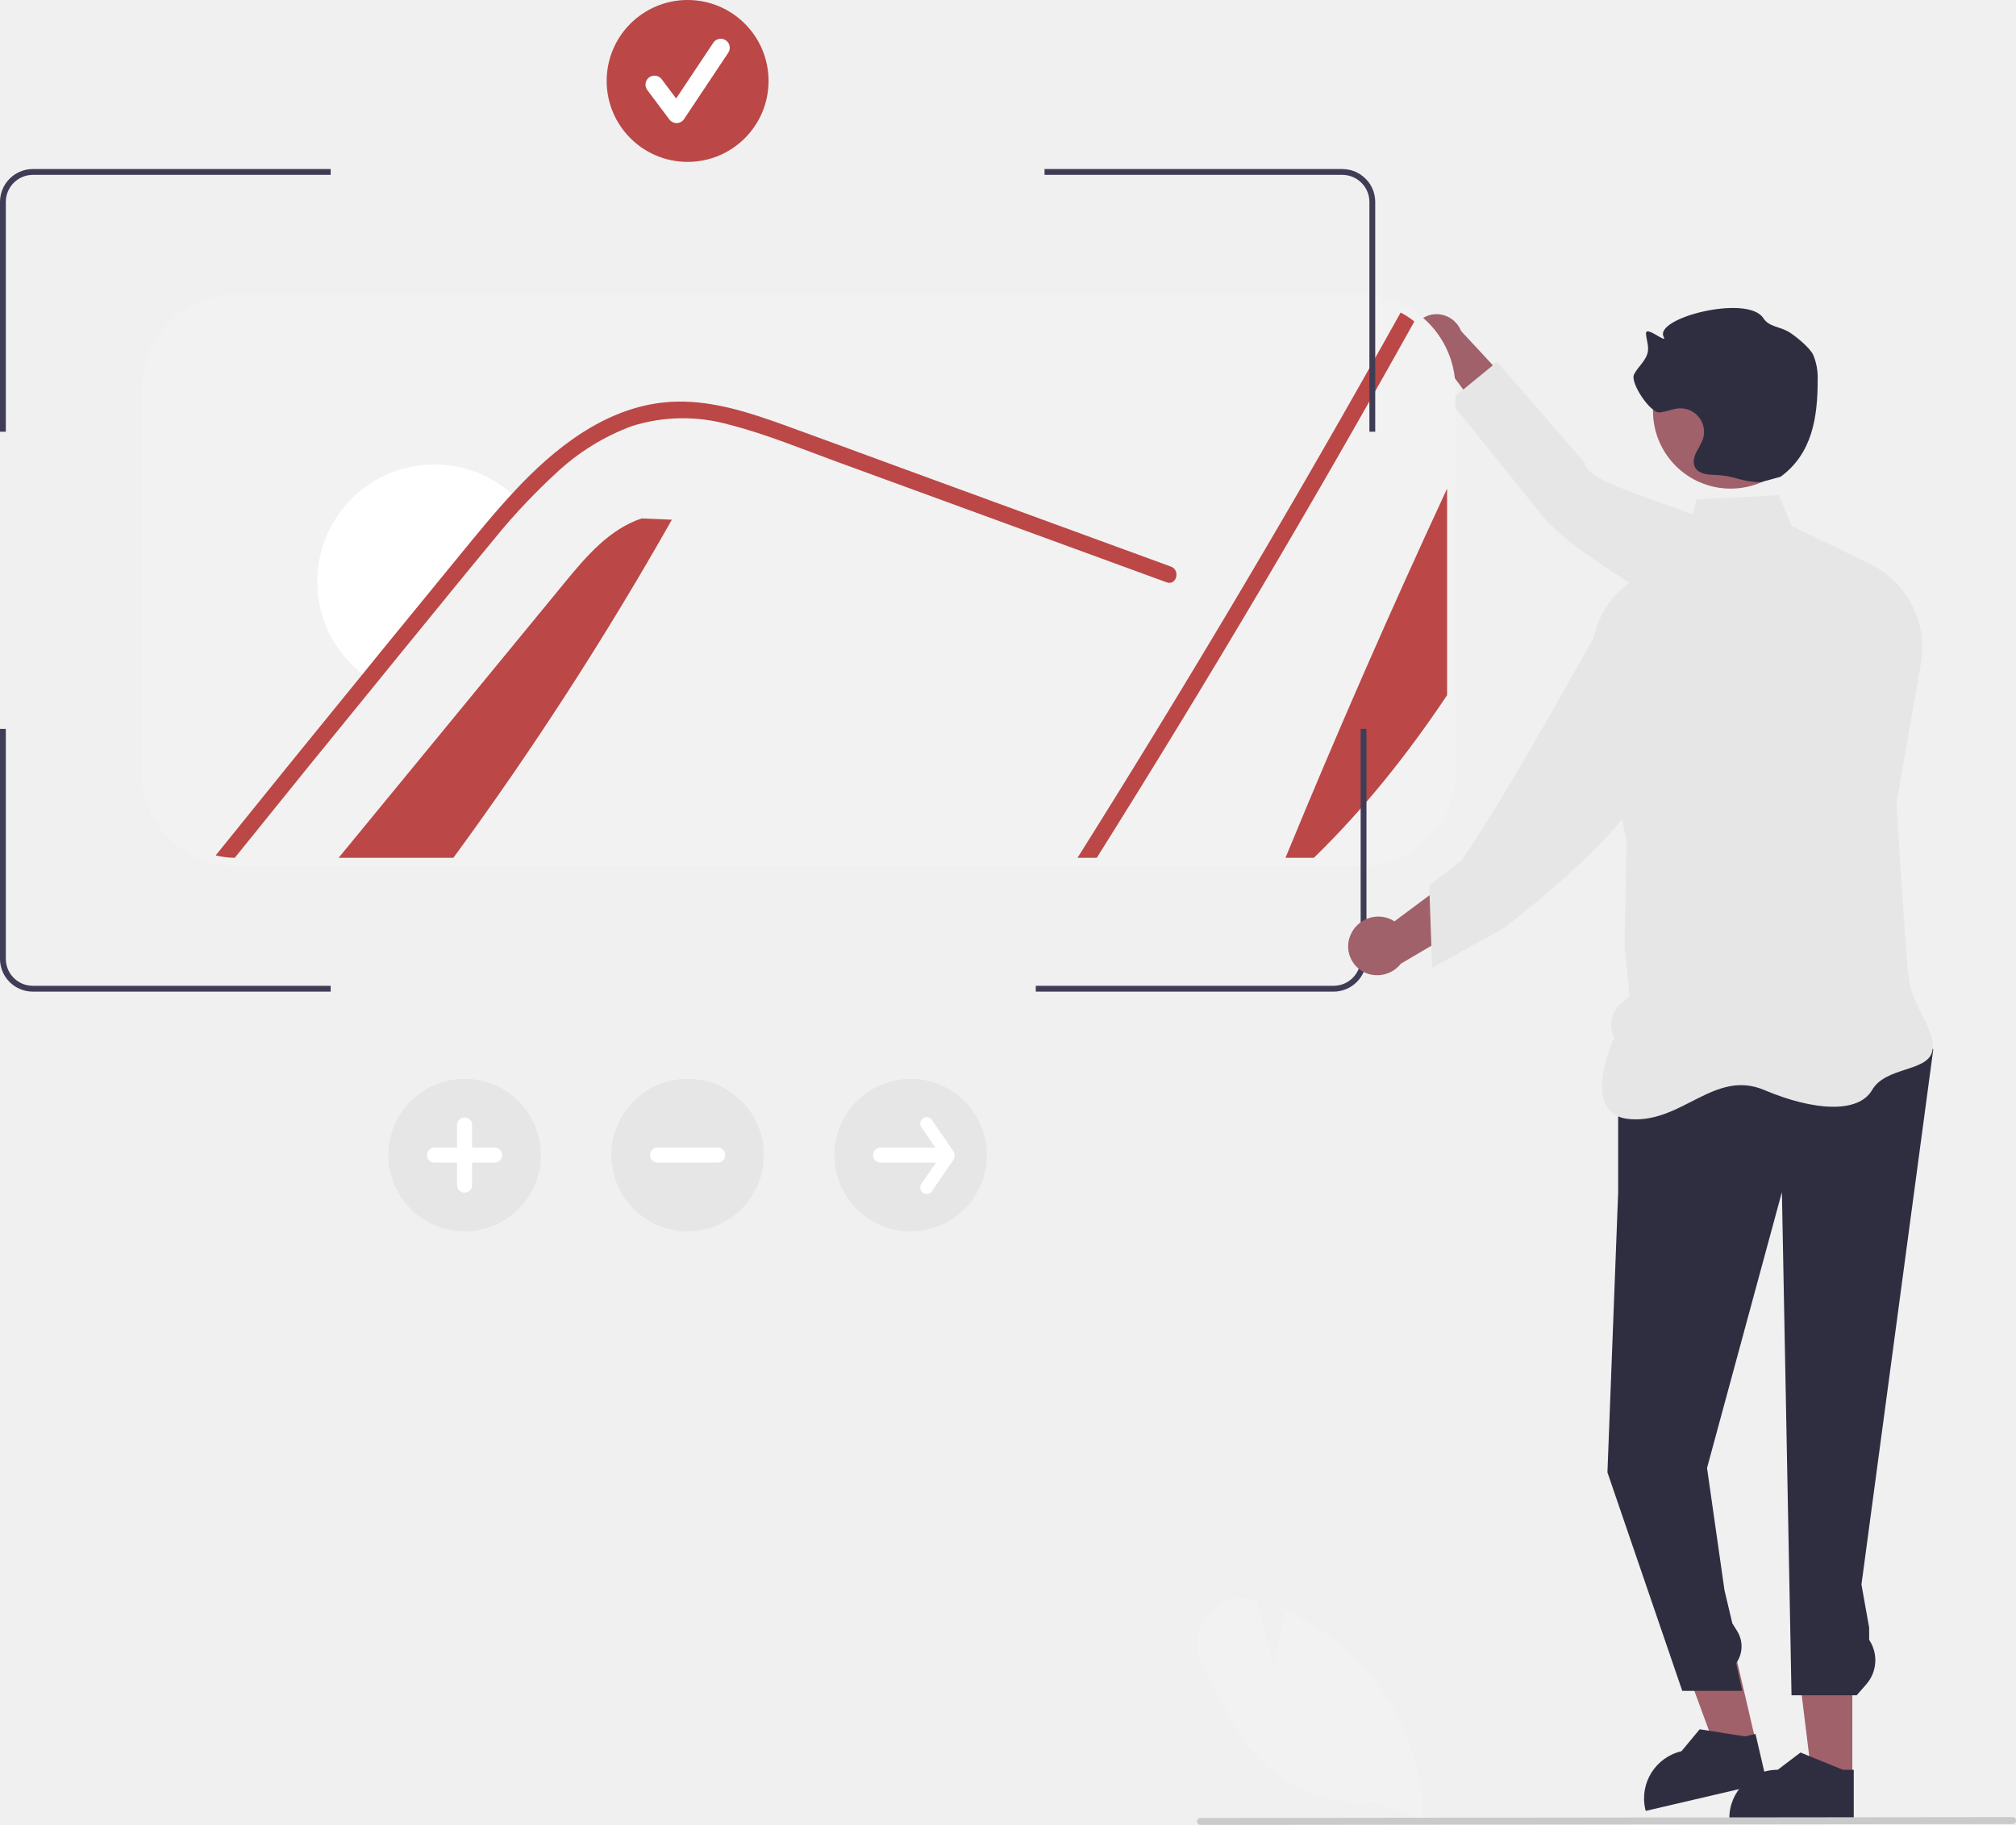
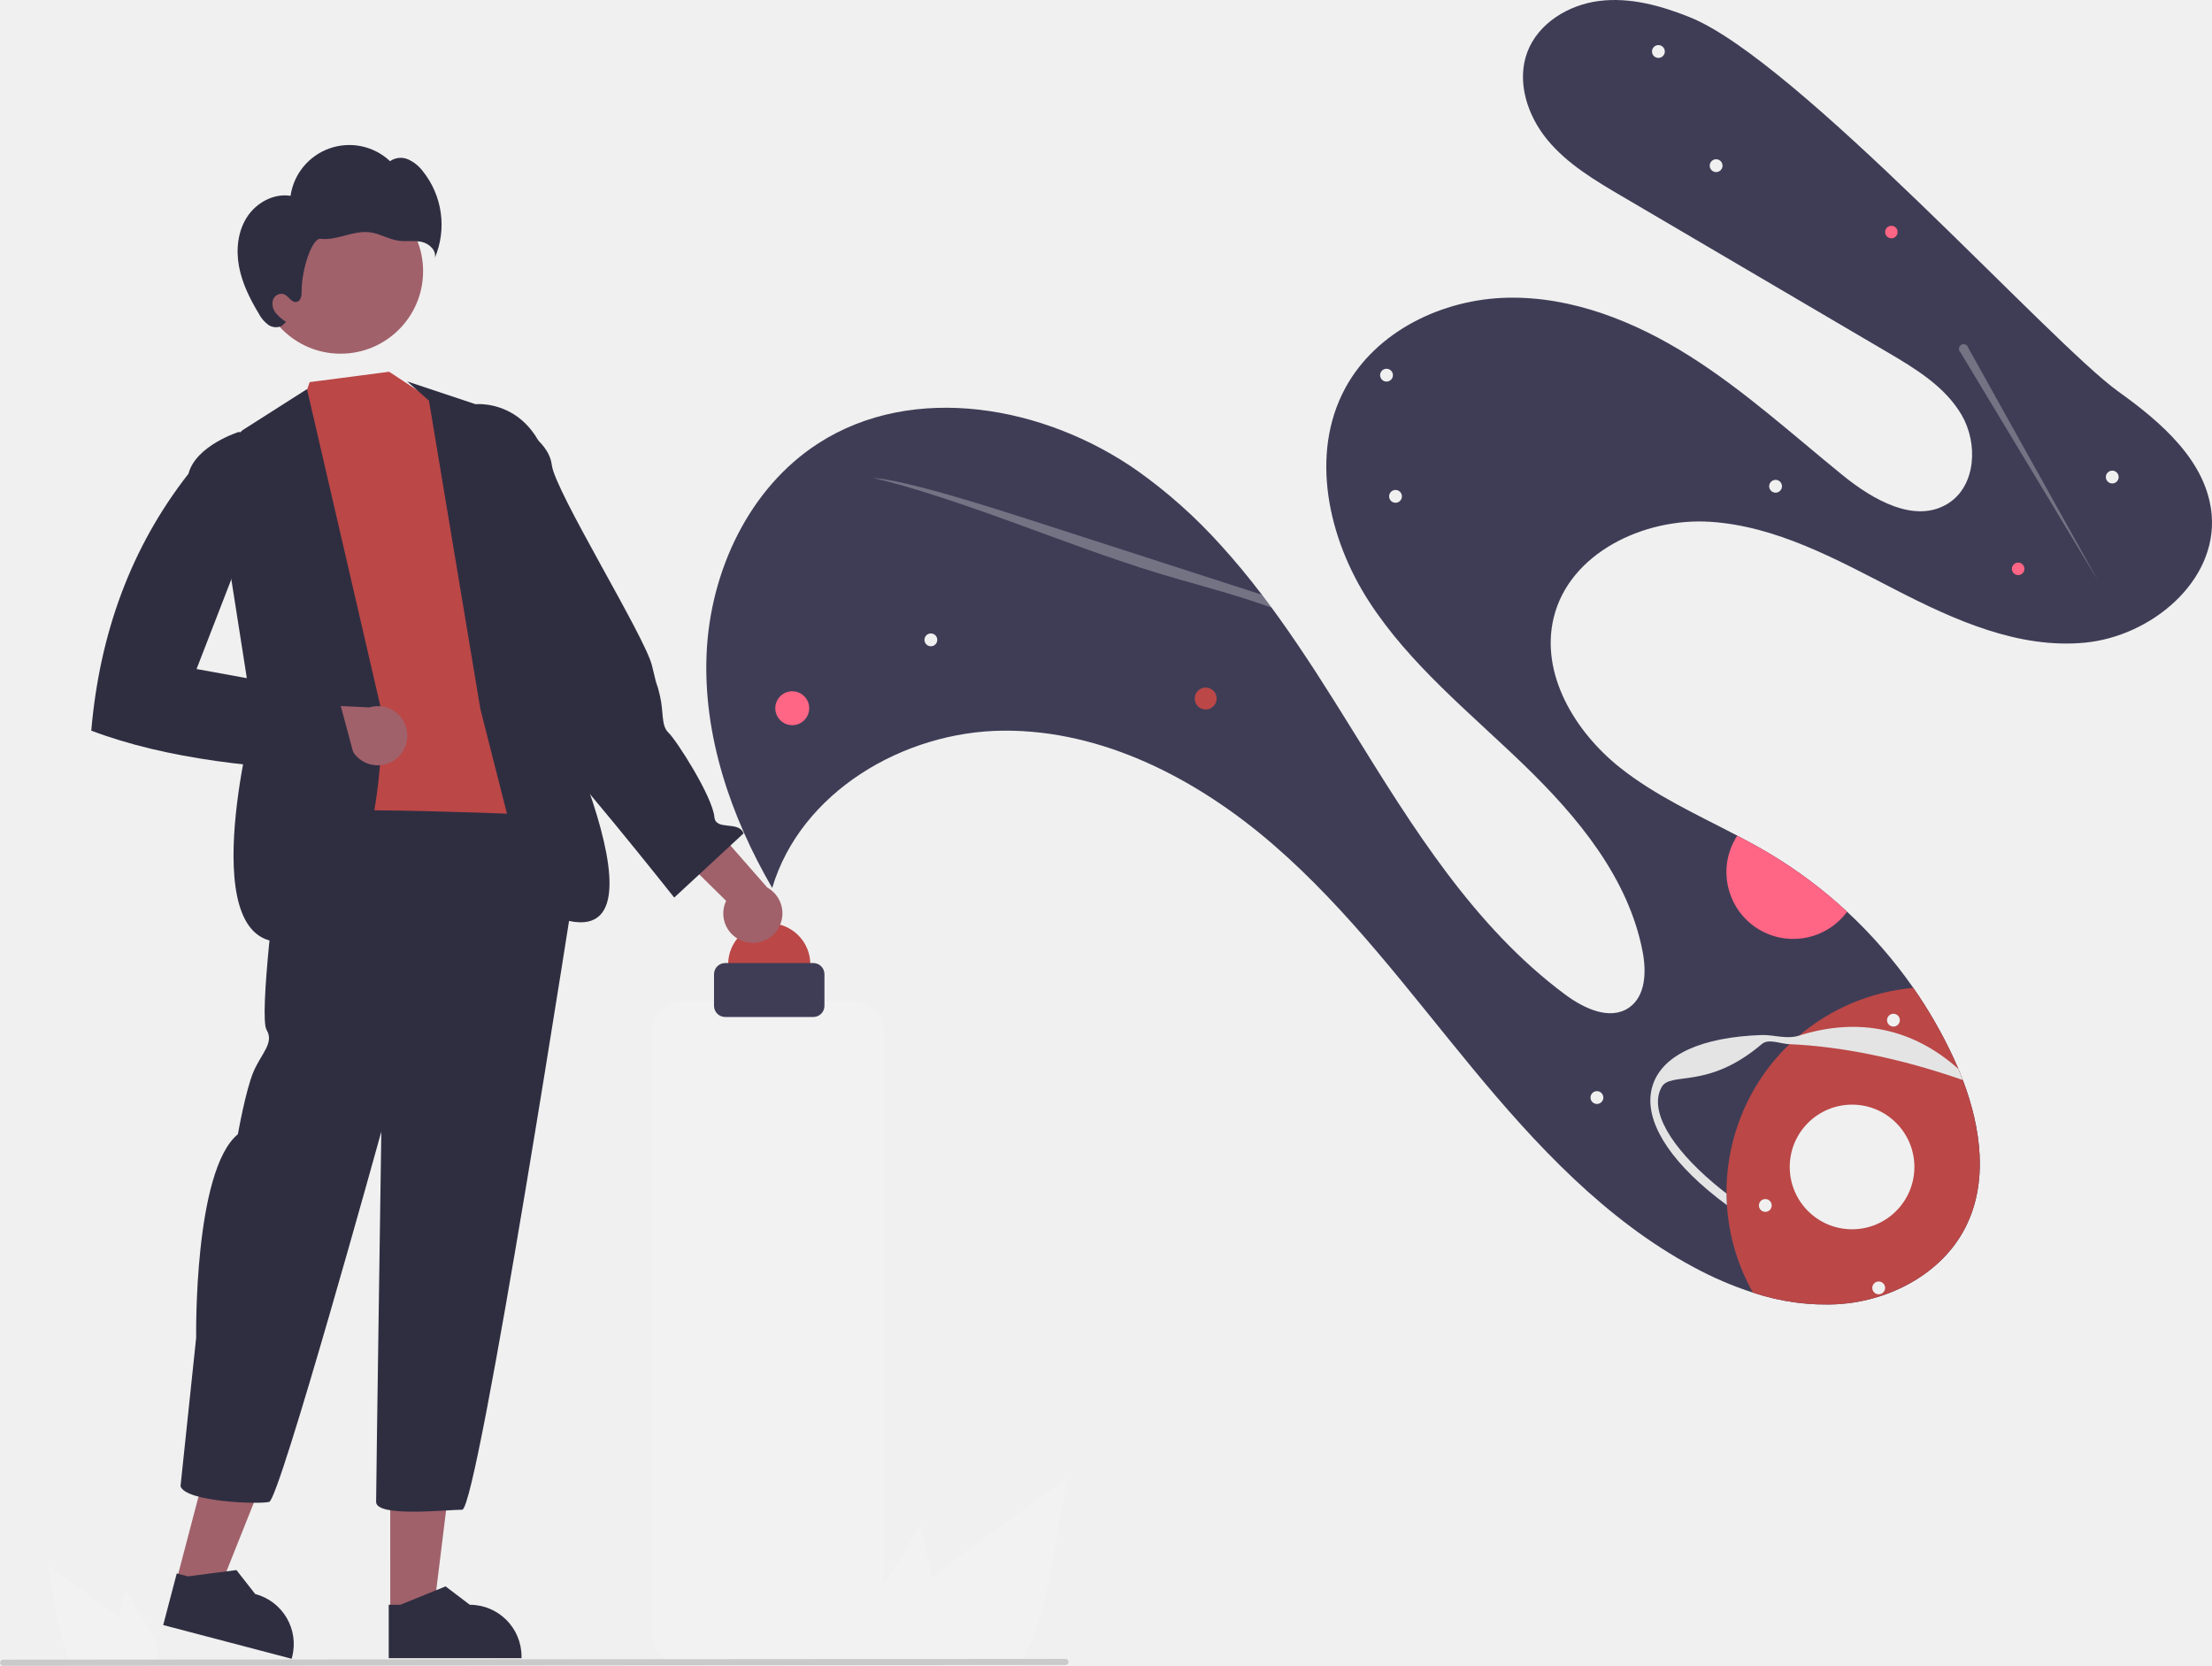
- <svg xmlns="http://www.w3.org/2000/svg" data-name="Layer 1" width="691.927" height="626.302" viewBox="0 0 691.927 626.302">
-   <path d="M738.499,254.675a9.097,9.097,0,0,0,10.058,7.735,8.728,8.728,0,0,0,1.41-.307l18.96,25.45,16.299-5.077-29.742-32.055a9.072,9.072,0,0,0-9.502-5.69,8.682,8.682,0,0,0-7.516,9.709Q738.481,254.557,738.499,254.675Z" transform="translate(-254.0365 -136.8489)" fill="#a0616a" />
-   <path d="M872.383,368.342s-70.797-33.041-88.706-54.145l-32.091-39.845,16.275-13.314,30.164,34.744c-.275,7.3,35.378,14.785,54.544,25.426Z" transform="translate(-254.0365 -136.8489)" fill="#e6e6e6" />
-   <polygon points="635.752 610.051 621.866 610.05 615.26 556.486 635.755 556.487 635.752 610.051" fill="#a0616a" />
-   <path d="M890.278,761.386l-42.703-.002v-.54a16.622,16.622,0,0,1,16.621-16.621h.001l7.8-5.918,14.554,5.919,3.728 0Z" transform="translate(-254.0365 -136.8489)" fill="#2f2e41" />
-   <polygon points="602.646 597.799 589.123 600.953 570.519 550.292 590.478 545.636 602.646 597.799" fill="#a0616a" />
-   <path d="M860.451,748.644l-41.587,9.702-.123-.526a16.622,16.622,0,0,1,12.41-19.963l.001-0,6.252-7.535L852.922,732.778l3.63-.847Z" transform="translate(-254.0365 -136.8489)" fill="#2f2e41" />
-   <path d="M721.144,434.121H334.612a31.925,31.925,0,0,1-7.237-.917,32.309,32.309,0,0,1-24.761-31.512V270.311A32.45,32.45,0,0,1,335.043,237.911H721.144a32.009,32.009,0,0,1,14.944,3.658,31.058,31.058,0,0,1,5.182,3.381,32.071,32.071,0,0,1,12.303,25.36v131.382A32.465,32.465,0,0,1,721.144,434.121Z" transform="translate(-254.0365 -136.8489)" fill="#f2f2f2" />
-   <path d="M695.235,431.249q26.325-63.982,55.465-126.699v70.89c-13.471,20.106-28.408,38.978-45.728,55.81Z" transform="translate(-254.0365 -136.8489)" fill="#bb4747" />
-   <path d="M739.469,247.189q-52.09,93.452-109.006,184.06h-6.606Q681.721,339.219,734.759,244.115A28.233,28.233,0,0,1,739.469,247.189Z" transform="translate(-254.0365 -136.8489)" fill="#bb4747" />
-   <path d="M484.635,315.206a1171.096,1171.096,0,0,1-74.997,116.043H370.258q38.691-47.135,77.439-94.27c7.411-9.048,15.453-18.527,26.569-22.203Z" transform="translate(-254.0365 -136.8489)" fill="#bb4747" />
-   <path d="M432.301,308.772c-4.108,4.28-8.043,8.732-11.748,13.356-8.158,9.823-16.2,19.733-24.271,29.614-5.027,6.147-10.053,12.294-15.022,18.44a36.683,36.683,0,0,1-4.481-3.389,40.192,40.192,0,0,1,51.358-61.813A37.046,37.046,0,0,1,432.301,308.772Z" transform="translate(-254.0365 -136.8489)" fill="#fff" />
-   <path d="M654.419,336.691,578.934,309.088,541.45,295.387c-12.207-4.452-24.386-9.536-36.996-12.753a58.324,58.324,0,0,0-33.492.431,77.001,77.001,0,0,0-26.11,16.2q-4.998,4.61-9.68,9.507c-4.108,4.28-8.043,8.732-11.748,13.356-8.158,9.823-16.2,19.733-24.271,29.614-5.027,6.147-10.053,12.294-15.022,18.44Q359.228,400.644,334.612,431.249a28.786,28.786,0,0,1-6.549-.833q25.679-31.883,51.587-63.622c1.982-2.47,4.021-4.969,6.032-7.439q12.624-15.467,25.277-30.906c6.52-7.956,12.983-15.97,20.049-23.467.632-.689,1.264-1.35,1.924-2.039,14.333-14.821,32.228-27.919,53.655-28.264,12.61-.201,24.788,3.792,36.508,8.014,12.61,4.567,25.191,9.22,37.8,13.845l76.002,27.804,19.015,6.951C659.273,332.498,657.837,337.955,654.419,336.691Z" transform="translate(-254.0365 -136.8489)" fill="#bb4747" />
-   <path d="M256.036,285.016V206.141a9.296,9.296,0,0,1,9.29-9.28h102.21v-2h-102.21a11.298,11.298,0,0,0-11.29,11.28v78.875Z" transform="translate(-254.0365 -136.8489)" fill="#3f3d56" />
-   <path d="M263.131,474.91a9.257,9.257,0,0,1-7.095-9.028v-78.865h-2v78.865a11.248,11.248,0,0,0,8.621,10.971,11.115,11.115,0,0,0,2.52.319H367.536v-2H265.189A9.133,9.133,0,0,1,263.131,474.91Z" transform="translate(-254.0365 -136.8489)" fill="#3f3d56" />
-   <path d="M721.036,387.016v78.865a9.301,9.301,0,0,1-9.29,9.29h-102.21v2h102.21a11.303,11.303,0,0,0,11.29-11.29v-78.865Z" transform="translate(-254.0365 -136.8489)" fill="#3f3d56" />
-   <path d="M719.028,197.91a8.86,8.86,0,0,1,1.481.968,9.185,9.185,0,0,1,3.528,7.264v78.875h2V206.141a11.165,11.165,0,0,0-4.283-8.829,10.813,10.813,0,0,0-1.804-1.177,11.144,11.144,0,0,0-5.203-1.273h-102.21v2h102.21A9.169,9.169,0,0,1,719.028,197.91Z" transform="translate(-254.0365 -136.8489)" fill="#3f3d56" />
-   <path d="M901.822,486.821l-86.402,4.331-6,29v25.831l-3.682,96.177,25.682,74.992h20.591l-2.091-9.5v0a9.913,9.913,0,0,0,.341-11.023l-1.652-2.641-2.689-11.336-6-42,25.697-94.669,3.303,172.669h22.369l3.281-3.747a12.569,12.569,0,0,0,.992-15.267l0,0v-4.187l-2.642-14.799,24.653-183.709Z" transform="translate(-254.0365 -136.8489)" fill="#2f2e41" />
-   <path d="M864.489,306.795l-28.185,1.443-3.202,13.358-20.468,15.664a31.248,31.248,0,0,0-11.67,30.842L812.31,425.819l-.738,36.124,1.637,14.793-.124,2.239-2.506,2.051a9.701,9.701,0,0,0-2.527,11.856l0,0s-12.351,26.703,5.52,28.061,28.925-17.224,46-10,32.319,8.071,37,0,18.922-6.19,20.635-13.241-6.958-15.032-8.123-25.541-4.165-59.509-4.165-59.509l8.39-48.107a31.868,31.868,0,0,0-17.444-34.127l-26.861-13.077Z" transform="translate(-254.0365 -136.8489)" fill="#e6e6e6" />
-   <path d="M717.704,457.416a10.35,10.35,0,0,1,13.485-5.155,9.929,9.929,0,0,1,1.437.794l28.961-21.566L777.7,442.335l-42.867,25.253a10.322,10.322,0,0,1-12.212,3.107,9.878,9.878,0,0,1-5.03-13.032Q717.646,457.538,717.704,457.416Z" transform="translate(-254.0365 -136.8489)" fill="#a0616a" />
-   <path d="M807.689,343.683s-37.542,68.359-52.08,88.465l-11.036,8.62,1,28.175L770.234,455.334s49.765-37.696,48.339-53.391S807.689,343.683,807.689,343.683Z" transform="translate(-254.0365 -136.8489)" fill="#e6e6e6" />
-   <circle cx="593.969" cy="141.057" r="26.632" fill="#a0616a" />
-   <path d="M858.296,302.355c-7.642-.251-8.337-2.269-15.979-2.52-2.433-.08-5.305-.413-6.481-2.545-.838-1.518-.452-3.43.285-4.999a45.656,45.656,0,0,0,2.354-4.631,8.089,8.089,0,0,0-8.015-10.664c-2.326.101-4.51,1.194-6.829,1.394-3.181.274-10.214-10.228-8.75-13.064,1.425-2.761,4.294-4.845,4.745-7.919.295-2.011-.535-4.009-.649-6.038-.168-3.009,7.459,3.776,6.062,1.105-3.427-6.551,28.863-14.671,34.179-6.466,1.987,3.067,5.528,2.857,8.683,4.699,2.068,1.207,7.291,5.371,8.479,7.967a20.208,20.208,0,0,1,1.512,8.361c.048,13.314-1.981,25.561-12.72,33.431" transform="translate(-254.0365 -136.8489)" fill="#2f2e41" />
-   <path d="M725.525,755.253A48.675,48.675,0,0,1,686.266,740.608c-6.591-6.949-11.113-15.892-15.487-24.542-1.273-2.517-2.589-5.12-3.928-7.614a15.534,15.534,0,0,1,1.612-17.332,15.272,15.272,0,0,1,16.303-5.209l.638.184,5.744,22.414c.857-3.343,2.696-10.876,3.858-18.256l.098-.618.572.255a78.132,78.132,0,0,1,16.786,10.115A80.529,80.529,0,0,1,742.574,760.649l.015.697Z" transform="translate(-254.0365 -136.8489)" fill="#f2f2f2" />
-   <path d="M944.773,762.844l-278.75.307a1.191,1.191,0,0,1,0-2.381l278.75-.307a1.191,1.191,0,1,1,0,2.381Z" transform="translate(-254.0365 -136.8489)" fill="#cacaca" />
-   <path d="M413.489,559.43a26.164,26.164,0,1,1,26.164-26.164A26.164,26.164,0,0,1,413.489,559.43Z" transform="translate(-254.0365 -136.8489)" fill="#e6e6e6" />
-   <path d="M423.813,530.685H416.07v-7.743a2.581,2.581,0,0,0-5.162,0V530.685h-7.743a2.581,2.581,0,0,0,0,5.162h7.743v7.743a2.581,2.581,0,0,0,5.162,0v-7.743h7.743a2.581,2.581,0,1,0,0-5.162Z" transform="translate(-254.0365 -136.8489)" fill="#fff" />
-   <path d="M490.036,559.43a26.164,26.164,0,1,1,26.164-26.164A26.164,26.164,0,0,1,490.036,559.43Z" transform="translate(-254.0365 -136.8489)" fill="#e6e6e6" />
-   <path d="M500.36,530.685H479.713a2.581,2.581,0,0,0,0,5.162H500.36a2.581,2.581,0,1,0,0-5.162Z" transform="translate(-254.0365 -136.8489)" fill="#fff" />
-   <path d="M566.584,559.43a26.164,26.164,0,1,1,26.164-26.164A26.164,26.164,0,0,1,566.584,559.43Z" transform="translate(-254.0365 -136.8489)" fill="#e6e6e6" />
-   <path d="M581.303,532.023l-7.417-10.826a2.2,2.2,0,0,0-3.629,2.487l4.797,7.002H556.26a2.581,2.581,0,1,0,0,5.162h19.029l-5.033,7.346a2.2,2.2,0,0,0,3.629,2.487l7.417-10.826a2.903,2.903,0,0,0,0-2.83Z" transform="translate(-254.0365 -136.8489)" fill="#fff" />
-   <circle cx="236" cy="27.78" r="27.78" fill="#bb4747" />
-   <path d="M486.247,179.087a3.089,3.089,0,0,1-2.472-1.236l-7.579-10.105a3.09,3.09,0,1,1,4.944-3.708l4.958,6.611,12.735-19.102a3.09,3.09,0,1,1,5.142,3.428L488.818,177.711a3.091,3.091,0,0,1-2.485,1.375C486.304,179.087,486.275,179.087,486.247,179.087Z" transform="translate(-254.0365 -136.8489)" fill="#fff" />
+ <svg xmlns="http://www.w3.org/2000/svg" data-name="Layer 1" width="861.343" height="648.679" viewBox="0 0 861.343 648.679">
+   <path d="M487.967,298.314c37.101-23.943,88.2-14.64,124.348,10.729a196.935,196.935,0,0,1,32.307,28.827c5.643,6.19,10.993,12.687,16.11,19.409,1.261,1.649,2.515,3.315,3.746,4.997q1.263,1.706,2.505,3.435c10.378,14.425,19.892,29.6,29.206,44.638,23.251,37.538,47.108,76.194,82.534,102.549,7.299,5.428,17.482,10.317,24.96,5.133,6.489-4.502,6.767-13.967,5.29-21.724-5.49-28.74-25.295-52.557-46.336-72.888-21.04-20.331-44.332-38.971-60.23-63.537-15.898-24.567-23.161-57.364-9.236-83.094,12.001-22.173,37.821-34.61,63.024-35.189,25.201-.574,49.685,9.222,71.007,22.674,21.319,13.457,40.066,30.531,59.631,46.43,11.794,9.592,28.261,19.109,41.114,10.988,10.856-6.863,11.703-23.338,5.233-34.431s-18.018-18.064-29.089-24.566q-51.558-30.288-103.117-60.571c-10.545-6.189-21.321-12.575-29.105-22.012-7.786-9.431-12.108-22.686-7.817-34.139,4.234-11.286,16.059-18.453,28.023-19.948,11.956-1.492,24.015,1.823,35.199,6.314,41.912,16.832,140.602,126.951,166.905,145.778,16.903,12.092,34.66,27.4,36.369,48.112,2.13,25.784-23.526,47.182-49.278,49.683-25.748,2.509-50.704-8.687-73.71-20.524s-46.486-24.887-72.309-26.53c-25.823-1.643-54.795,12.161-60.917,37.3-5.323,21.874,8.21,44.446,25.838,58.442,13.798,10.958,29.992,18.256,45.635,26.462,4.344,2.272,8.642,4.621,12.834,7.132a180.251,180.251,0,0,1,29.935,22.505,183.677,183.677,0,0,1,25.774,29.641,179.182,179.182,0,0,1,15.621,27.173q1.006,2.176,1.954,4.412c.599,1.426,1.179,2.869,1.729,4.328,7.18,18.913,9.977,40.108.804,57.763-9.149,17.608-28.965,28.034-48.753,29.48a89.801,89.801,0,0,1-33.791-4.464,137.23,137.23,0,0,1-23.13-9.941C794.526,600.7,767.404,571.542,742.634,541.566c-24.764-29.974-48.083-61.534-77.482-86.977-29.397-25.449-66.237-44.69-105.12-44.398-38.882.287-78.965,23.978-90.008,61.258-16.096-27.736-26.981-59.355-25.544-91.388S461.024,315.705,487.967,298.314Z" transform="translate(-169.3286 -125.6603)" fill="#3f3d56" />
+   <circle cx="469.487" cy="272.017" r="4.272" fill="#bb4747" />
+   <circle cx="308.499" cy="275.792" r="6.605" fill="#ff6584" />
+   <circle cx="785.865" cy="221.517" r="2.44" fill="#ff6584" />
+   <circle cx="736.489" cy="90.362" r="2.44" fill="#ff6584" />
+   <path d="M843.026,456.742a26.079,26.079,0,0,1,2.78-5.683c4.344,2.272,8.642,4.621,12.834,7.132a180.251,180.251,0,0,1,29.935,22.505,26.025,26.025,0,0,1-45.549-23.953Z" transform="translate(-169.3286 -125.6603)" fill="#ff6584" />
+   <circle cx="362.474" cy="249.168" r="2.496" fill="#f0f0f0" />
+   <circle cx="668.25" cy="64.513" r="2.496" fill="#f0f0f0" />
+   <circle cx="645.778" cy="20.057" r="2.496" fill="#f0f0f0" />
+   <circle cx="822.503" cy="185.77" r="2.496" fill="#f0f0f0" />
+   <circle cx="691.404" cy="189.356" r="2.496" fill="#f0f0f0" />
+   <circle cx="621.835" cy="427.406" r="2.496" fill="#f0f0f0" />
+   <circle cx="543.408" cy="193.29" r="2.496" fill="#f0f0f0" />
+   <circle cx="539.904" cy="146.097" r="2.496" fill="#f0f0f0" />
+   <path d="M866.141,532.284c-3.706-.152-7.303-.17-10.77-.05-21.356.738-35.581,6.857-39.028,16.788s3.93,23.547,20.237,37.356q2.419,2.048,5.043,4.063a80.028,80.028,0,0,1,24.518-58.158Z" transform="translate(-169.3286 -125.6603)" fill="none" />
+   <path d="M846.05,563.682a79.499,79.499,0,0,1,20.092-31.399q1.801-1.724,3.704-3.331a80.081,80.081,0,0,1,44.504-18.615,179.184,179.184,0,0,1,15.621,27.173q1.006,2.176,1.954,4.412c.599,1.426,1.179,2.869,1.729,4.328,7.18,18.913,9.977,40.108.804,57.763-9.149,17.608-28.965,28.034-48.753,29.48a89.801,89.801,0,0,1-33.791-4.464,79.902,79.902,0,0,1-10.131-34.06c-.098-1.507-.147-3.015-.162-4.53A79.685,79.685,0,0,1,846.05,563.682Z" transform="translate(-169.3286 -125.6603)" fill="#bb4747" />
+   <path d="M813.016,547.869c4.009-11.551,19.006-18.35,42.236-19.154,4.648-.164,9.761,1.77,14.593.237,23.445-7.435,44.715-2.576,62.079,12.97.599,1.426,1.179,2.869,1.729,4.328-.231-.086-.464-.167-.697-.248-23.462-8.143-46.752-12.895-66.814-13.719-3.707-.149-8.129-2.294-10.77-.047-21.208,18.048-35.552,10.486-39.029,16.787-5.079,9.204,3.932,23.545,20.238,37.356q2.419,2.051,5.04,4.06c.015,1.515.063,3.023.162,4.53q-3.946-2.916-7.477-5.9C816.568,574.047,809.009,559.414,813.016,547.869Z" transform="translate(-169.3286 -125.6603)" fill="#e4e4e4" />
+   <circle cx="731.559" cy="501.523" r="2.496" fill="#f0f0f0" />
+   <circle cx="687.403" cy="469.422" r="2.496" fill="#f0f0f0" />
+   <circle cx="721.186" cy="454.431" r="24.27" fill="#f0f0f0" />
+   <path d="M509.195,311.783c5.673.267,17.408,3.084,30.123,6.726,12.708,3.646,26.492,8.094,40.1,12.494q35.733,11.544,71.462,23.08,4.912,1.584,9.851,3.195c1.261,1.649,2.515,3.315,3.746,4.997-2.894-1.023-5.8-2.013-8.697-2.956-12.378-4.023-23.12-6.676-35.133-10.335-18.488-5.627-37.992-13.018-56.909-19.899C544.823,322.197,523.121,314.783,509.195,311.783Z" transform="translate(-169.3286 -125.6603)" fill="#f0f0f0" opacity="0.3" />
+   <path d="M932.758,262.924l53.58,88.947-50.558-90.716a1.849,1.849,0,1,0-3.022,1.769Z" transform="translate(-169.3286 -125.6603)" fill="#f0f0f0" opacity="0.3" />
+   <circle cx="737.296" cy="397.269" r="2.496" fill="#f0f0f0" />
+   <circle cx="299.538" cy="375.527" r="16" fill="#bb4747" />
+   <path d="M459.388,492.403a11.44,11.44,0,0,1-7.314-15.945L423.103,447.935l20.662-4.408,24.344,27.761a11.502,11.502,0,0,1-8.72,21.115Z" transform="translate(-169.3286 -125.6603)" fill="#a0616a" />
+   <path d="M320.866,270.427l16.157,10.649,18.912,4.43s14.999,107.199,22.37,113.629,1.16,7.04,3.157,15.909,6.62,27.015,6.62,27.015c-44.897,27.829-85.006,31.227-119.226,4.575a8.052,8.052,0,0,1,3.765-9.367c5.786-3.594-6.764-17.675-2.028-20.495s-3.633-23.913-3.633-23.913l1.46-45.299-4.066-6.948,5.728-44.6,14.767-6.562,5.056-14.987Z" transform="translate(-169.3286 -125.6603)" fill="#bb4747" />
+   <path d="M327.867,274.187l26.641,8.872s29.47-3.112,30.665,40.758-4.298,67.412-4.298,67.412S442.178,514.507,375.772,478.097L356.367,401.687l-20-120Z" transform="translate(-169.3286 -125.6603)" fill="#2f2e41" />
+   <path d="M354.584,371.177l13.819-1.909s1.334,20.834,7.944,23.992,4.382,3.677,5.161,7.02-5.878,12.604-.642,14.907,51,60,51,60l27-25c-1.856-5.028-10.785-.937-11.345-6.267-.705-8.059-14.838-30.074-17.846-32.897s-1.819-7.799-3.378-14.484-.477-.486-3.075-11.628-37.808-67.913-39.032-78.2-15.558-16.342-15.558-16.342l-11.142,2.598Z" transform="translate(-169.3286 -125.6603)" fill="#2f2e41" />
+   <polygon points="68.581 615.998 84.845 620.268 109.058 559.567 85.054 553.264 68.581 615.998" fill="#a0616a" />
+   <path d="M232.881,758.474l50.014,13.133.166-.632a20.128,20.128,0,0,0-14.354-24.579l-.001-0-7.315-9.33-18.866,2.455-4.366-1.146Z" transform="translate(-169.3286 -125.6603)" fill="#2f2e41" />
+   <polygon points="151.957 628.165 168.771 628.164 176.771 563.303 151.953 563.305 151.957 628.165" fill="#a0616a" />
+   <path d="M320.693,771.367l51.71-.002v-.654a20.128,20.128,0,0,0-20.127-20.127h-.001l-9.445-7.166-17.623,7.167-4.514 0Z" transform="translate(-169.3286 -125.6603)" fill="#2f2e41" />
+   <path d="M279.227,443.444c-4.062,5.078-2.031,22.341-2.031,22.341s-7.109,55.853-4.062,60.93-2.031,9.14-5.078,16.248-6.093,24.372-6.093,24.372c-17.264,14.217-16.248,79.209-16.248,79.209l-6.093,57.884c2.031,6.093,30.465,7.109,34.527,6.093S317.816,566.32,317.816,566.32s-2.031,138.108-2.031,144.201,27.419,3.046,33.512,3.046S393.979,464.769,393.979,464.769v-14.217l-5.078-7.109S283.289,438.366,279.227,443.444Z" transform="translate(-169.3286 -125.6603)" fill="#2f2e41" />
+   <path d="M288.867,277.187,263.929,293.076,251.867,303.187l16,102s-24.309,92.716,14,87,36.161-89.038,36.161-89.038Z" transform="translate(-169.3286 -125.6603)" fill="#2f2e41" />
+   <path d="M322.235,422.083a11.44,11.44,0,0,1-16.544-5.833l-40.644.982,11.201-17.913,36.879,1.814A11.502,11.502,0,0,1,322.235,422.083Z" transform="translate(-169.3286 -125.6603)" fill="#a0616a" />
+   <circle cx="132.63" cy="105.615" r="32.119" fill="#a0616a" />
+   <path d="M265.527,210.171c3.607-5.58,10.375-9.298,16.936-8.253a23.127,23.127,0,0,1,38.75-13.489,7.192,7.192,0,0,1,7.033-.704,14.829,14.829,0,0,1,5.714,4.586,33.28,33.28,0,0,1,4.657,33.857c.802-2.915-2.119-5.657-5.071-6.312-2.951-.654-6.048-.035-9.041-.461-3.836-.546-7.285-2.771-11.127-3.272-3.229-.421-6.477.407-9.626,1.237-3.149.83-6.388,1.676-9.622,1.292-3.234-.384-7.4,11.872-7.344,20.503.011,1.636-.326,3.736-1.925,4.083-1.969.427-3.11-2.29-4.983-3.03a3.467,3.467,0,0,0-4.252,2.261,5.652,5.652,0,0,0,1.079,5.061,16.701,16.701,0,0,0,4.049,3.513l-.772.642c-1.284,1.696-3.947,1.769-5.797.72a12.511,12.511,0,0,1-4.162-4.739c-3.423-5.694-6.426-11.76-7.634-18.293S261.92,215.751,265.527,210.171Z" transform="translate(-169.3286 -125.6603)" fill="#2f2e41" />
+   <path d="M276.867,306.187l-14.433-12.369s-16.852,5.258-19.71,16.314c-22.491,28.759-34.604,62.346-37.857,100.055,29.364,11.09,65.319,15.024,104,16l-8-30-55-10Z" transform="translate(-169.3286 -125.6603)" fill="#2f2e41" />
+   <path d="M225.728,757.227l-7.71-12.39-1.54,7.08c-.27,1.24-.54,2.5-.79,3.75-2.19-1.87-4.52-3.6-6.8-5.26q-10.5-7.62-20.99-15.26l2.19,12.7c1.35,7.82,2.76,15.8,6.1,22.95.37.81.77,1.61,1.2,2.39h32.54a10.488,10.488,0,0,0,.54-2.24.775.775,0,0,0,.01-.15C230.988,765.947,228.308,761.377,225.728,757.227Z" transform="translate(-169.3286 -125.6603)" fill="#f2f2f2" />
+   <path d="M513.298,742.993l14.586-23.44,2.914,13.394c.511,2.346,1.022,4.73,1.495,7.094,4.143-3.538,8.551-6.811,12.864-9.951q19.864-14.416,39.71-28.87l-4.143,24.026c-2.554,14.794-5.222,29.891-11.54,43.418-.7,1.533-1.457,3.046-2.271,4.522H505.352a19.841,19.841,0,0,1-1.022-4.238,1.464,1.464,0,0,1-.018-.284C503.346,759.49,508.417,750.844,513.298,742.993Z" transform="translate(-169.3286 -125.6603)" fill="#f2f2f2" />
+   <path d="M501.855,773.687H434.878A11.525,11.525,0,0,1,423.367,762.175V527.199a11.525,11.525,0,0,1,11.512-11.512H501.855a11.525,11.525,0,0,1,11.512,11.512V762.175A11.525,11.525,0,0,1,501.855,773.687Z" transform="translate(-169.3286 -125.6603)" fill="#f2f2f2" />
+   <path d="M486.04,521.687H451.693A4.332,4.332,0,0,1,447.367,517.36v-12.346a4.332,4.332,0,0,1,4.327-4.327H486.04a4.332,4.332,0,0,1,4.327,4.327V517.36A4.332,4.332,0,0,1,486.04,521.687Z" transform="translate(-169.3286 -125.6603)" fill="#3f3d56" />
+   <path d="M584.269,774.032l-413.75.307a1.191,1.191,0,0,1,0-2.381l413.75-.307a1.191,1.191,0,0,1,0,2.381Z" transform="translate(-169.3286 -125.6603)" fill="#cacaca" />
</svg>
